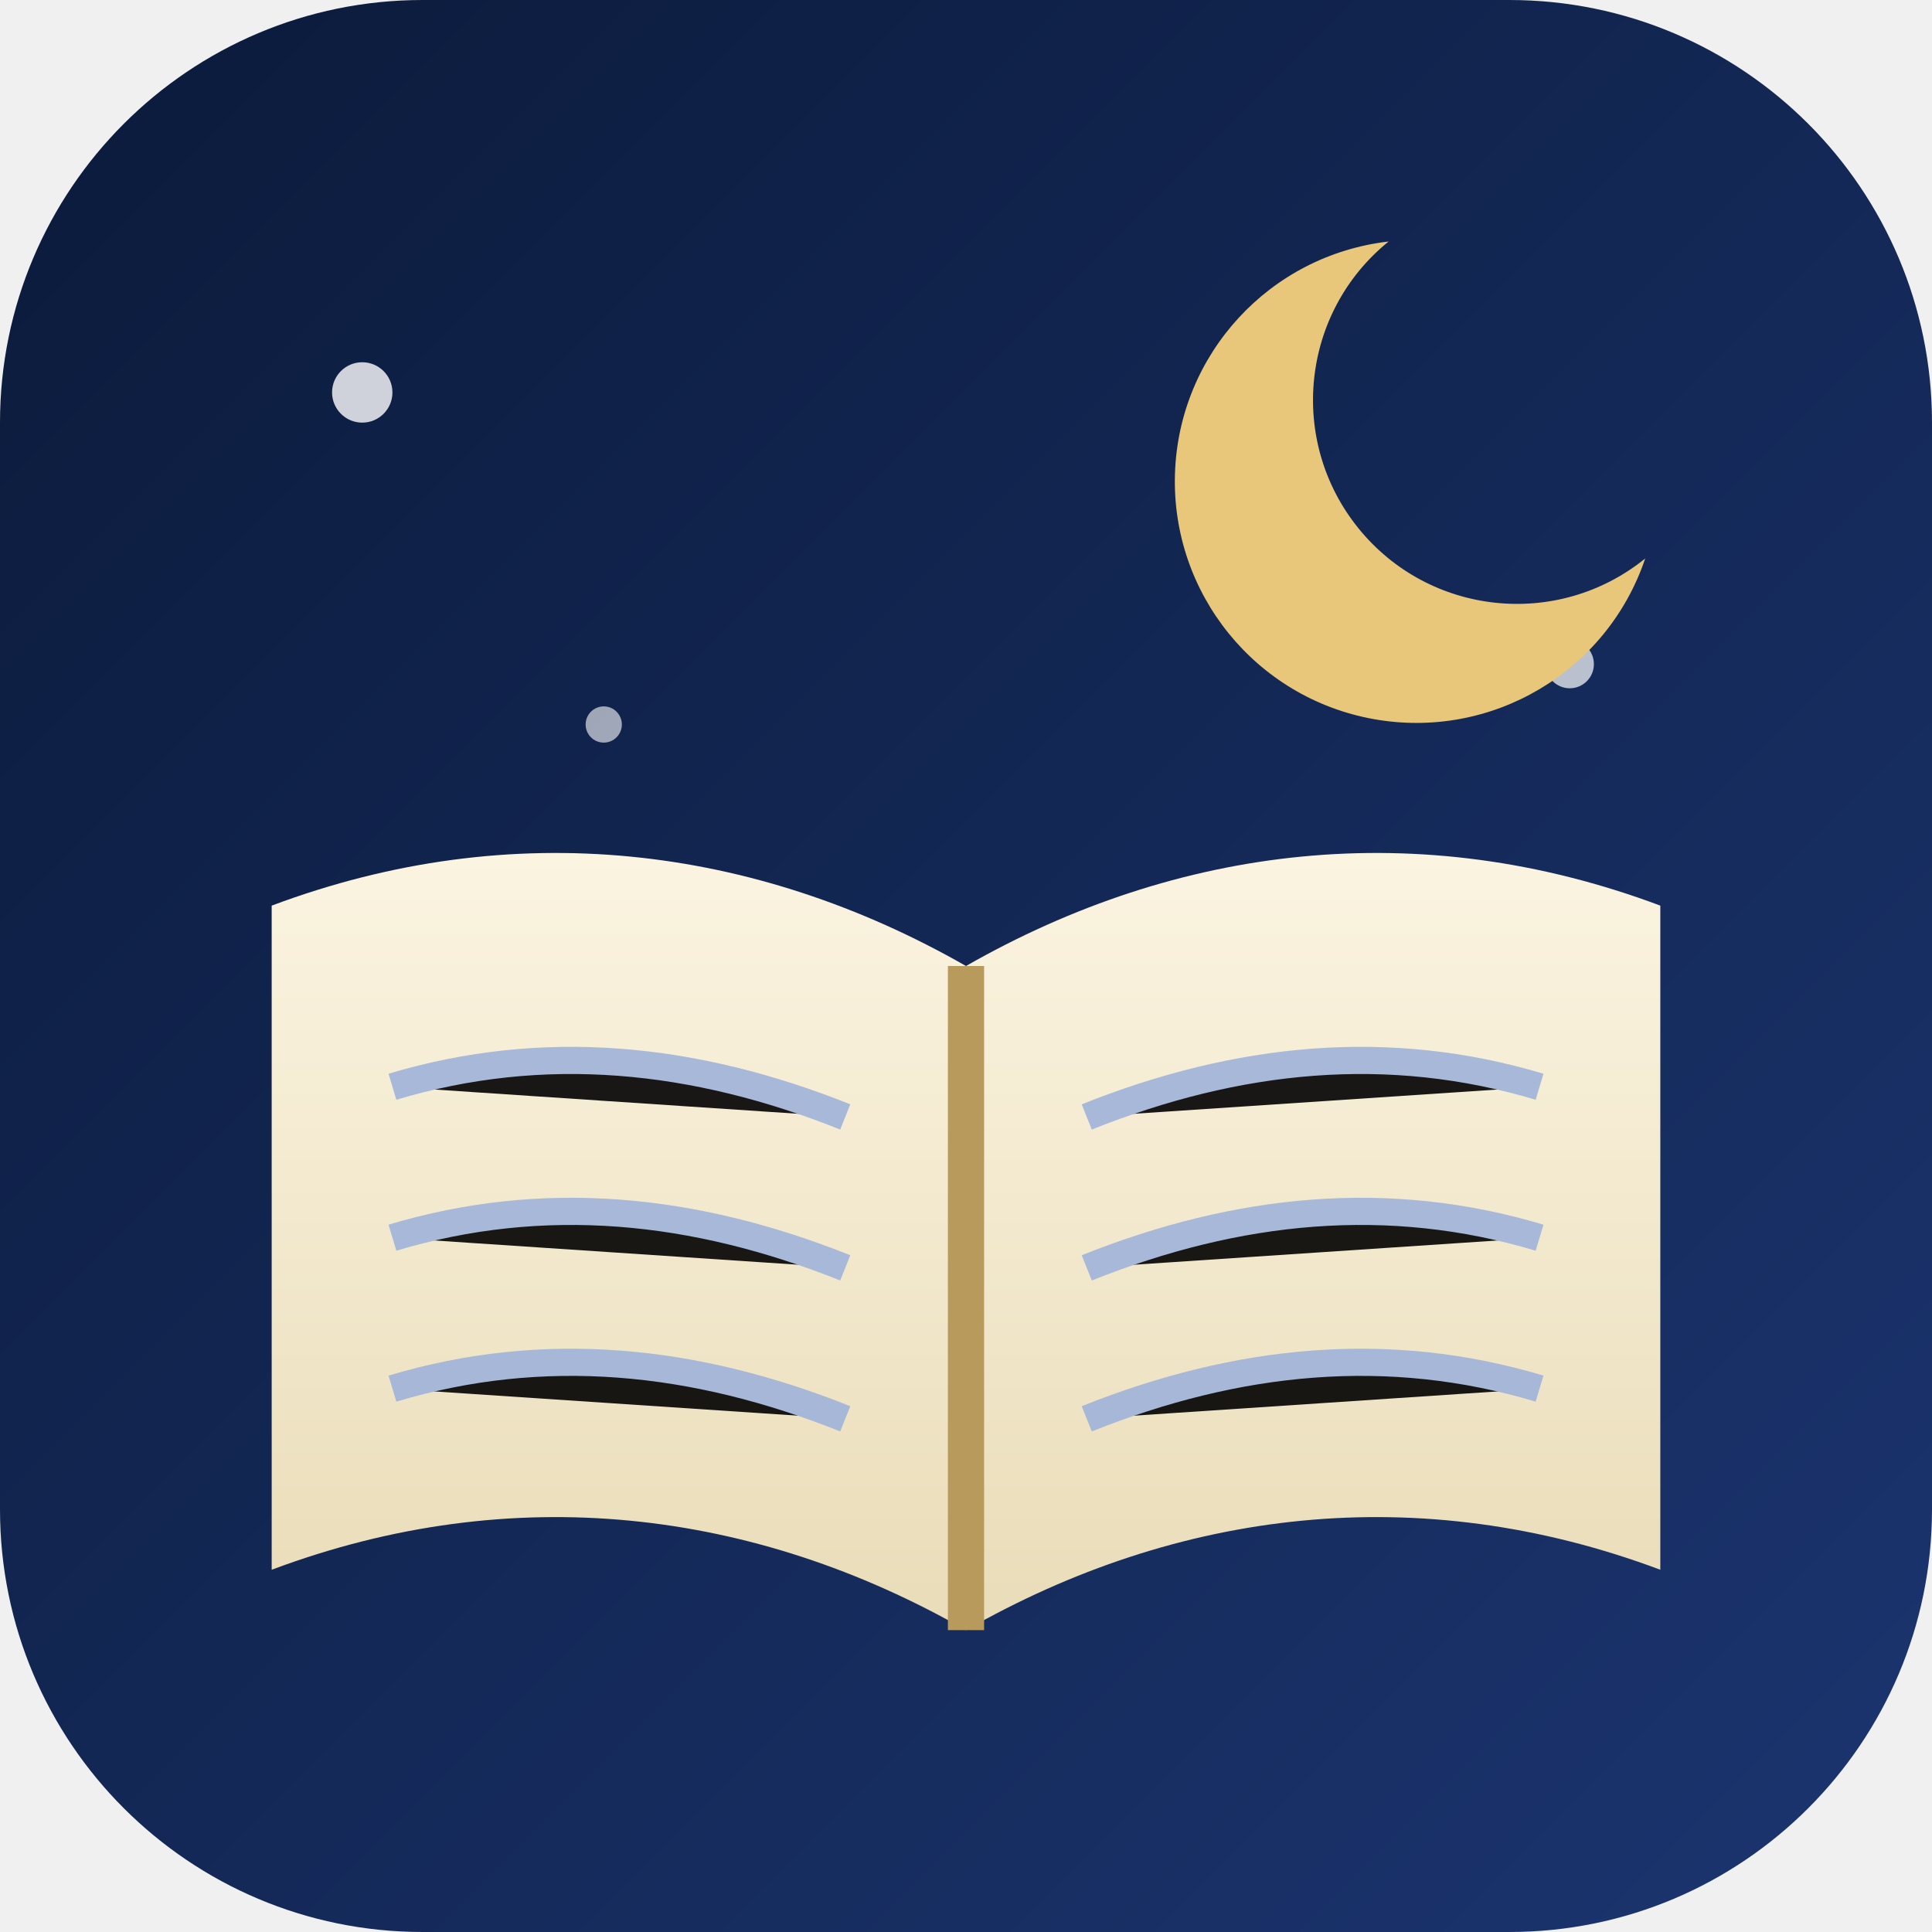
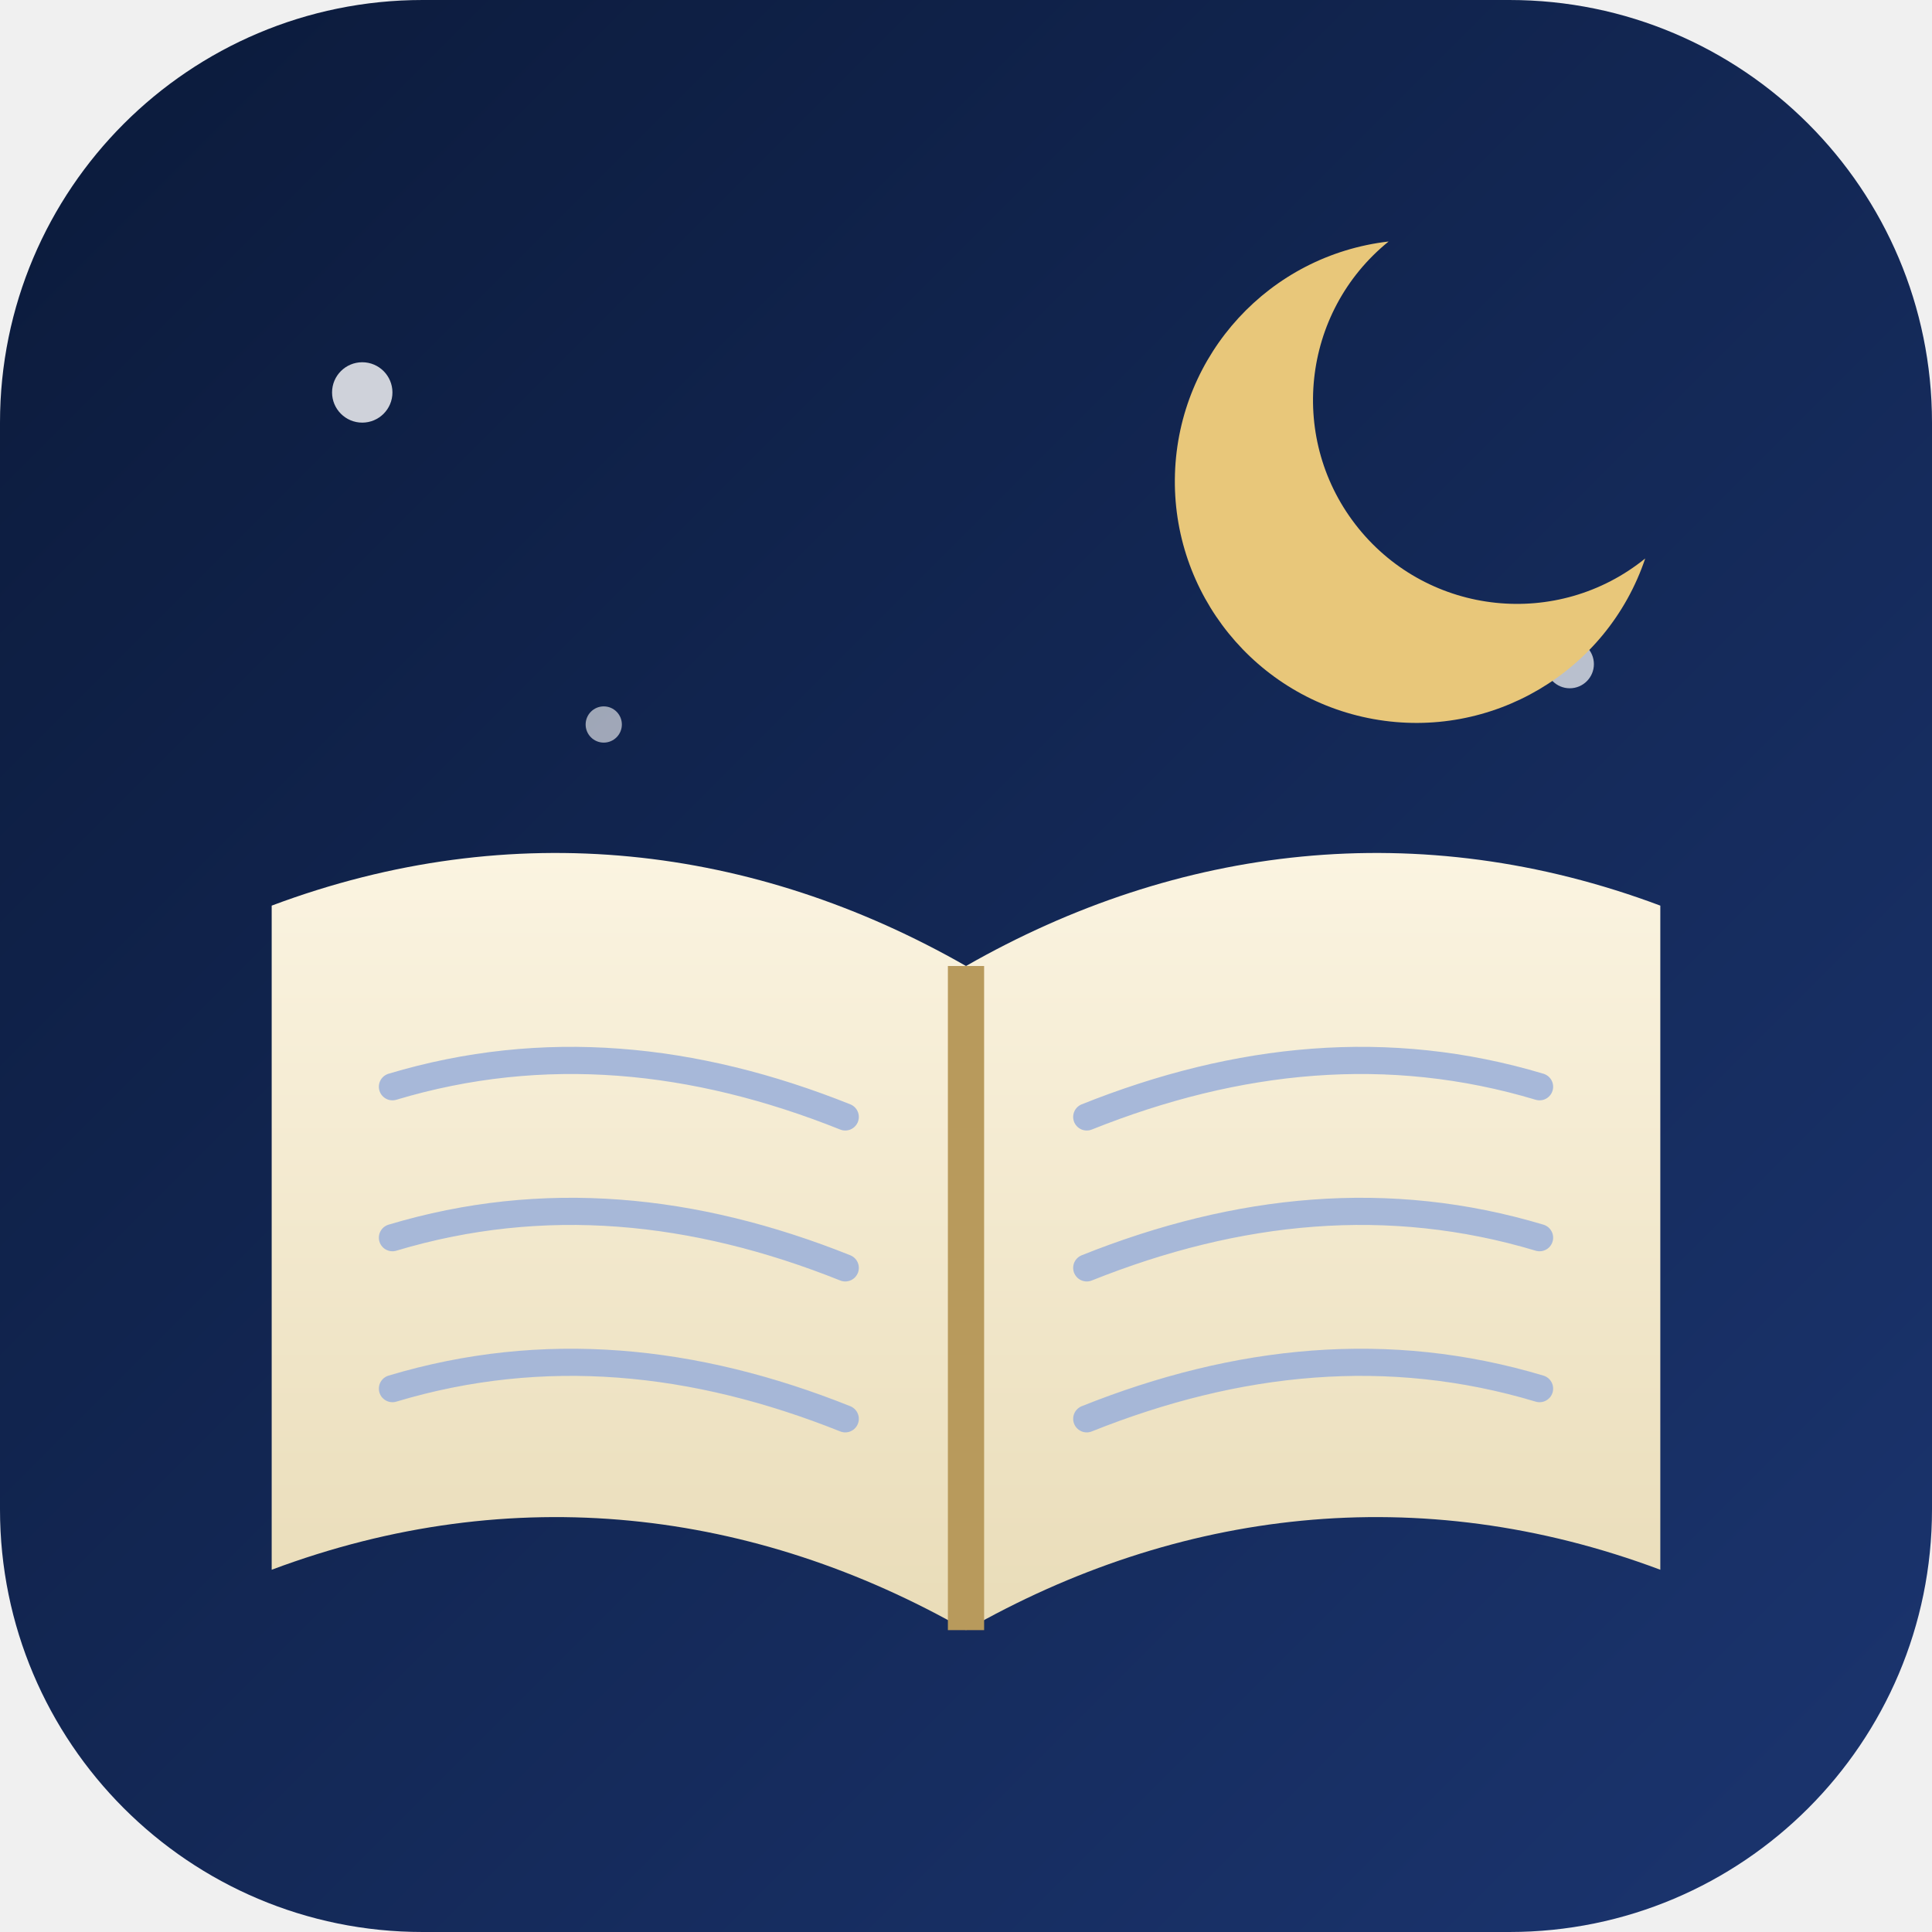
<svg xmlns="http://www.w3.org/2000/svg" viewBox="0 0 64 64">
  <defs>
    <linearGradient id="bg" x1="0" y1="0" x2="1" y2="1">
      <stop offset="0" stop-color="#0b1a3a" />
      <stop offset="1" stop-color="#1b3570" />
    </linearGradient>
    <linearGradient id="pg" x1="0" y1="0" x2="0" y2="1">
      <stop offset="0" stop-color="#fbf4e1" />
      <stop offset="1" stop-color="#e9dcb8" />
    </linearGradient>
  </defs>
  <rect width="64" height="64" rx="14" fill="url(#bg)" />
  <circle cx="12" cy="13" r="1" fill="#fff" opacity=".8" />
  <circle cx="52" cy="22" r=".8" fill="#fff" opacity=".7" />
  <circle cx="20" cy="24" r=".6" fill="#fff" opacity=".6" />
  <path d="M46 8a8 8 0 1 0 8.5 10.5A6.5 6.5 0 0 1 46 8z" fill="#e8c77a" />
  <path d="M9 30c8-3 16-2 23 2v22c-7-4-15-5-23-2z" fill="url(#pg)" />
  <path d="M55 30c-8-3-16-2-23 2v22c7-4 15-5 23-2z" fill="url(#pg)" />
  <path d="M32 32v22" stroke="#b89a5c" stroke-width="1.2" />
-   <g stroke="#9fb3d9" stroke-width=".9" opacity=".9">
+   <g stroke="#9fb3d9" stroke-width=".9" opacity=".9" fill="none" stroke-linecap="round">
    <path d="M13 36c5-1.5 10-1 15 1M13 41c5-1.5 10-1 15 1M13 46c5-1.5 10-1 15 1M36 37c5-2 10-2.5 15-1M36 42c5-2 10-2.5 15-1M36 47c5-2 10-2.5 15-1" />
  </g>
</svg>
